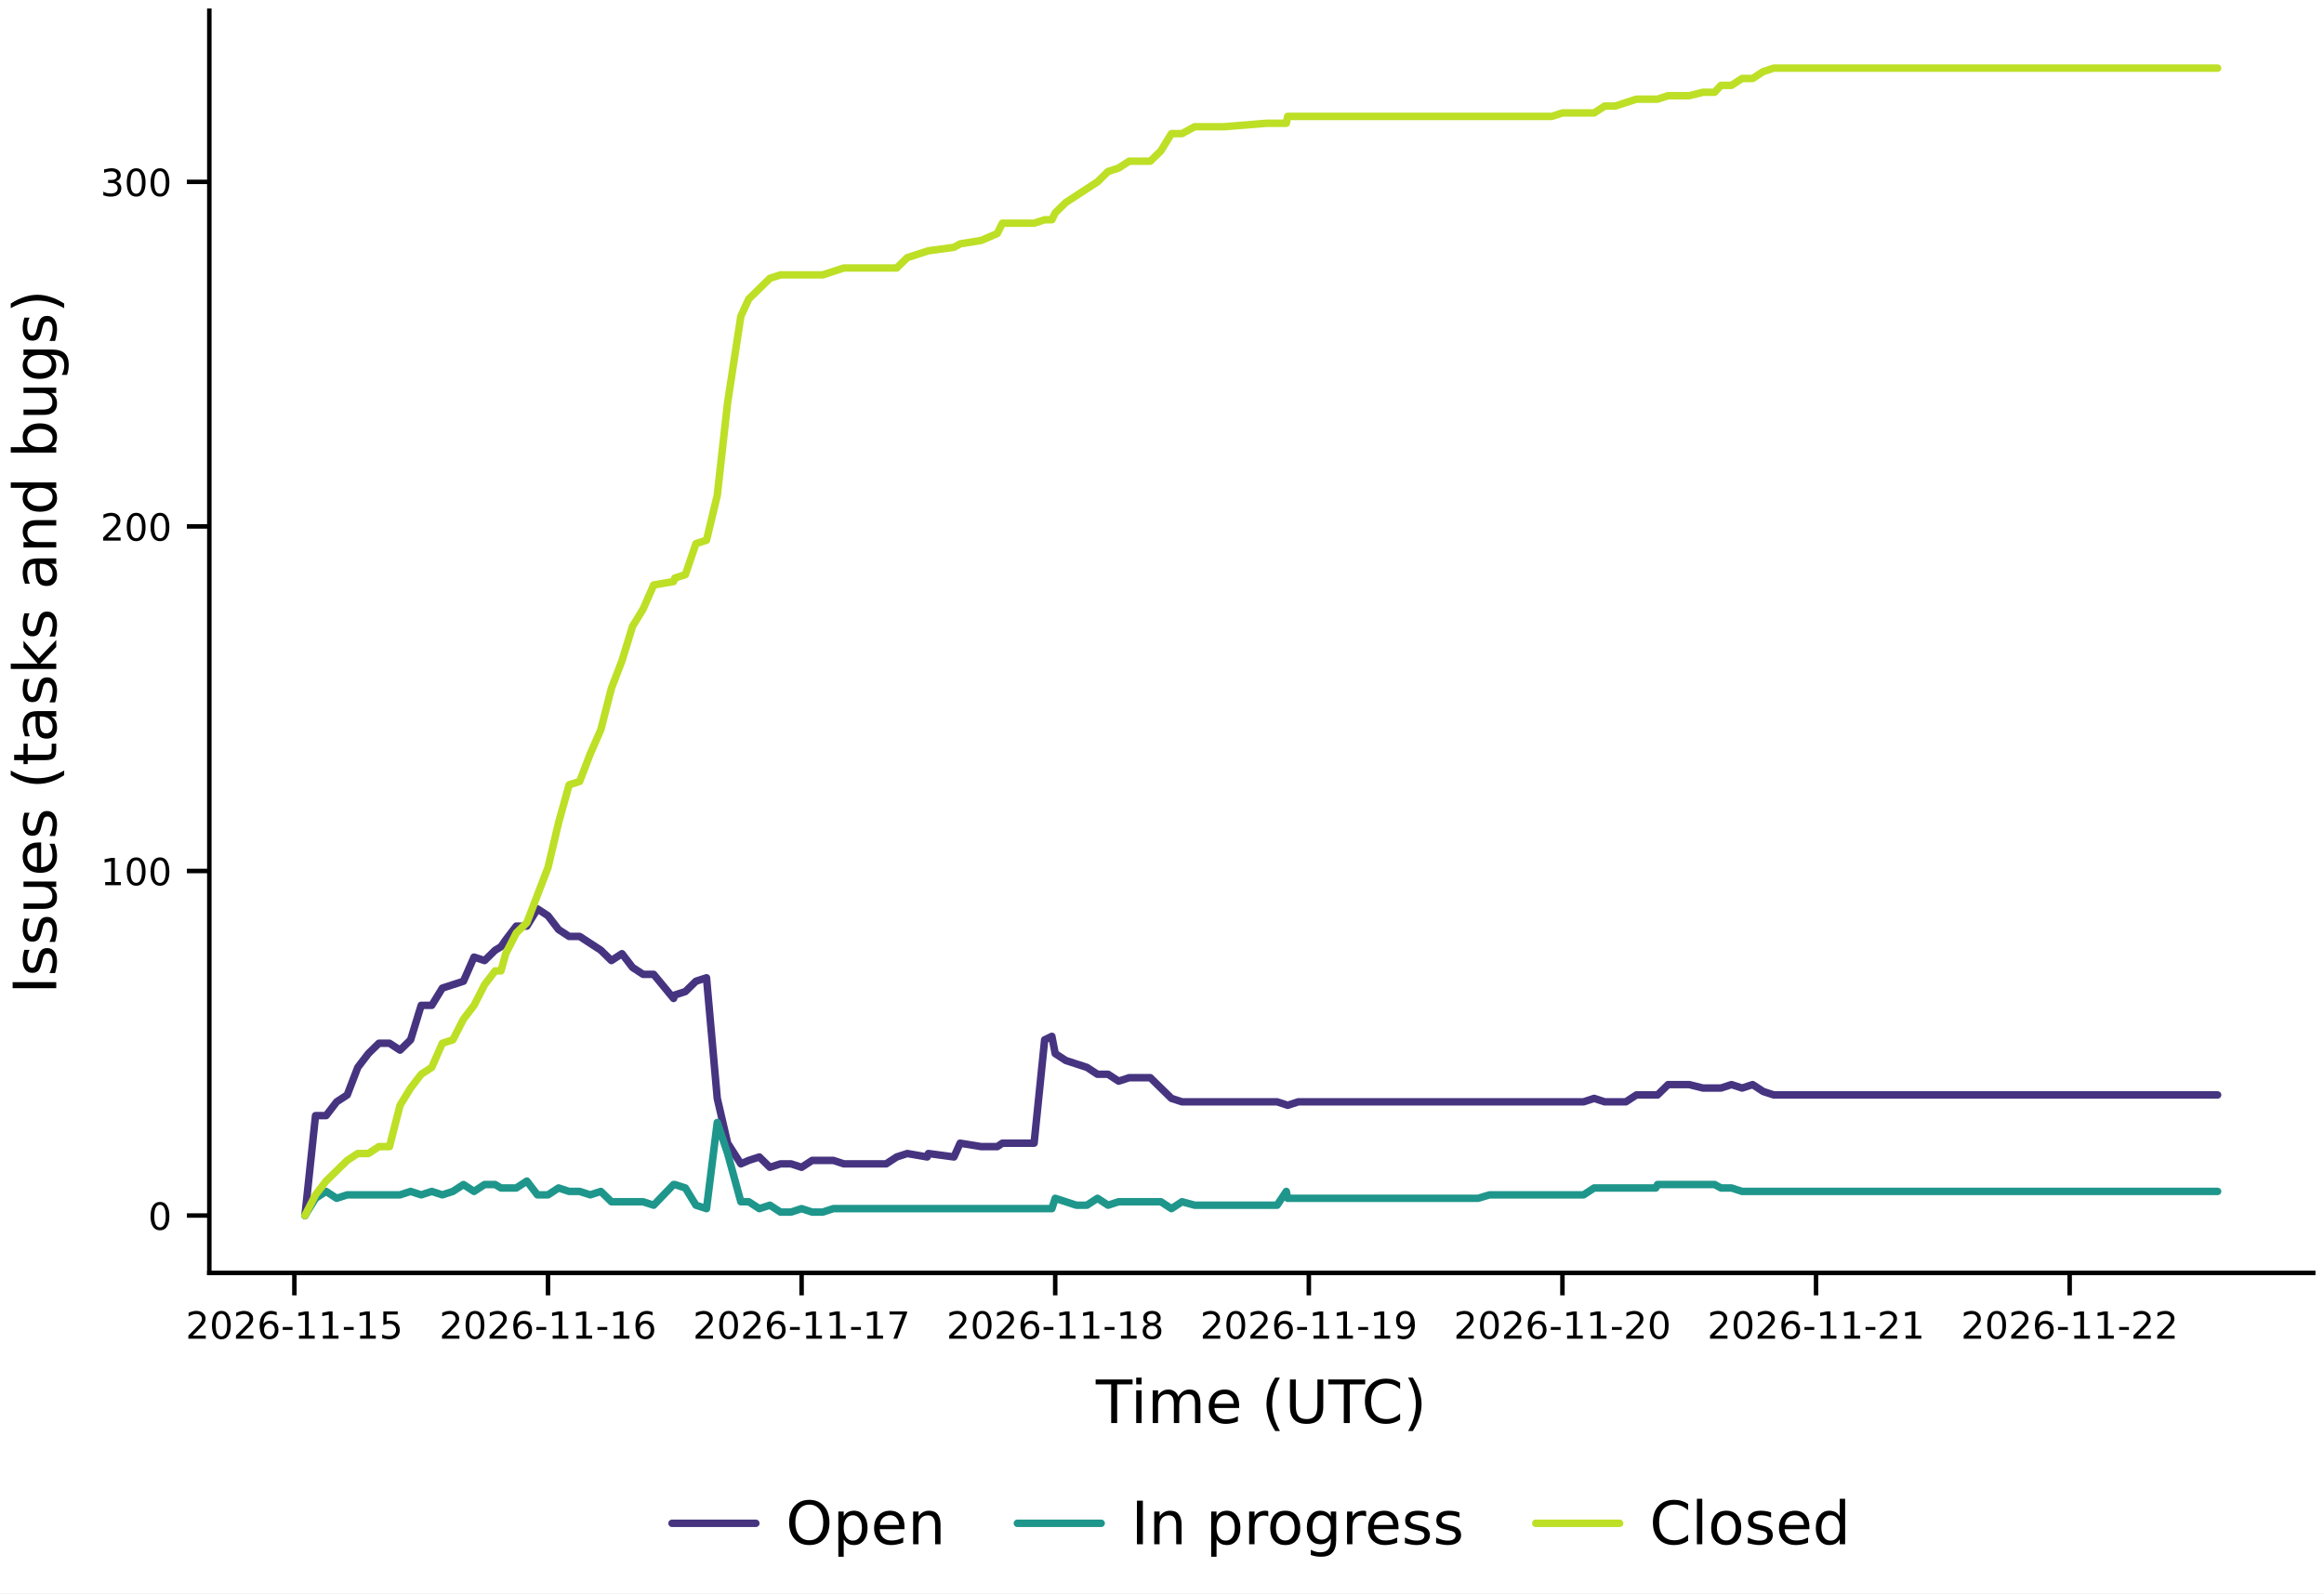
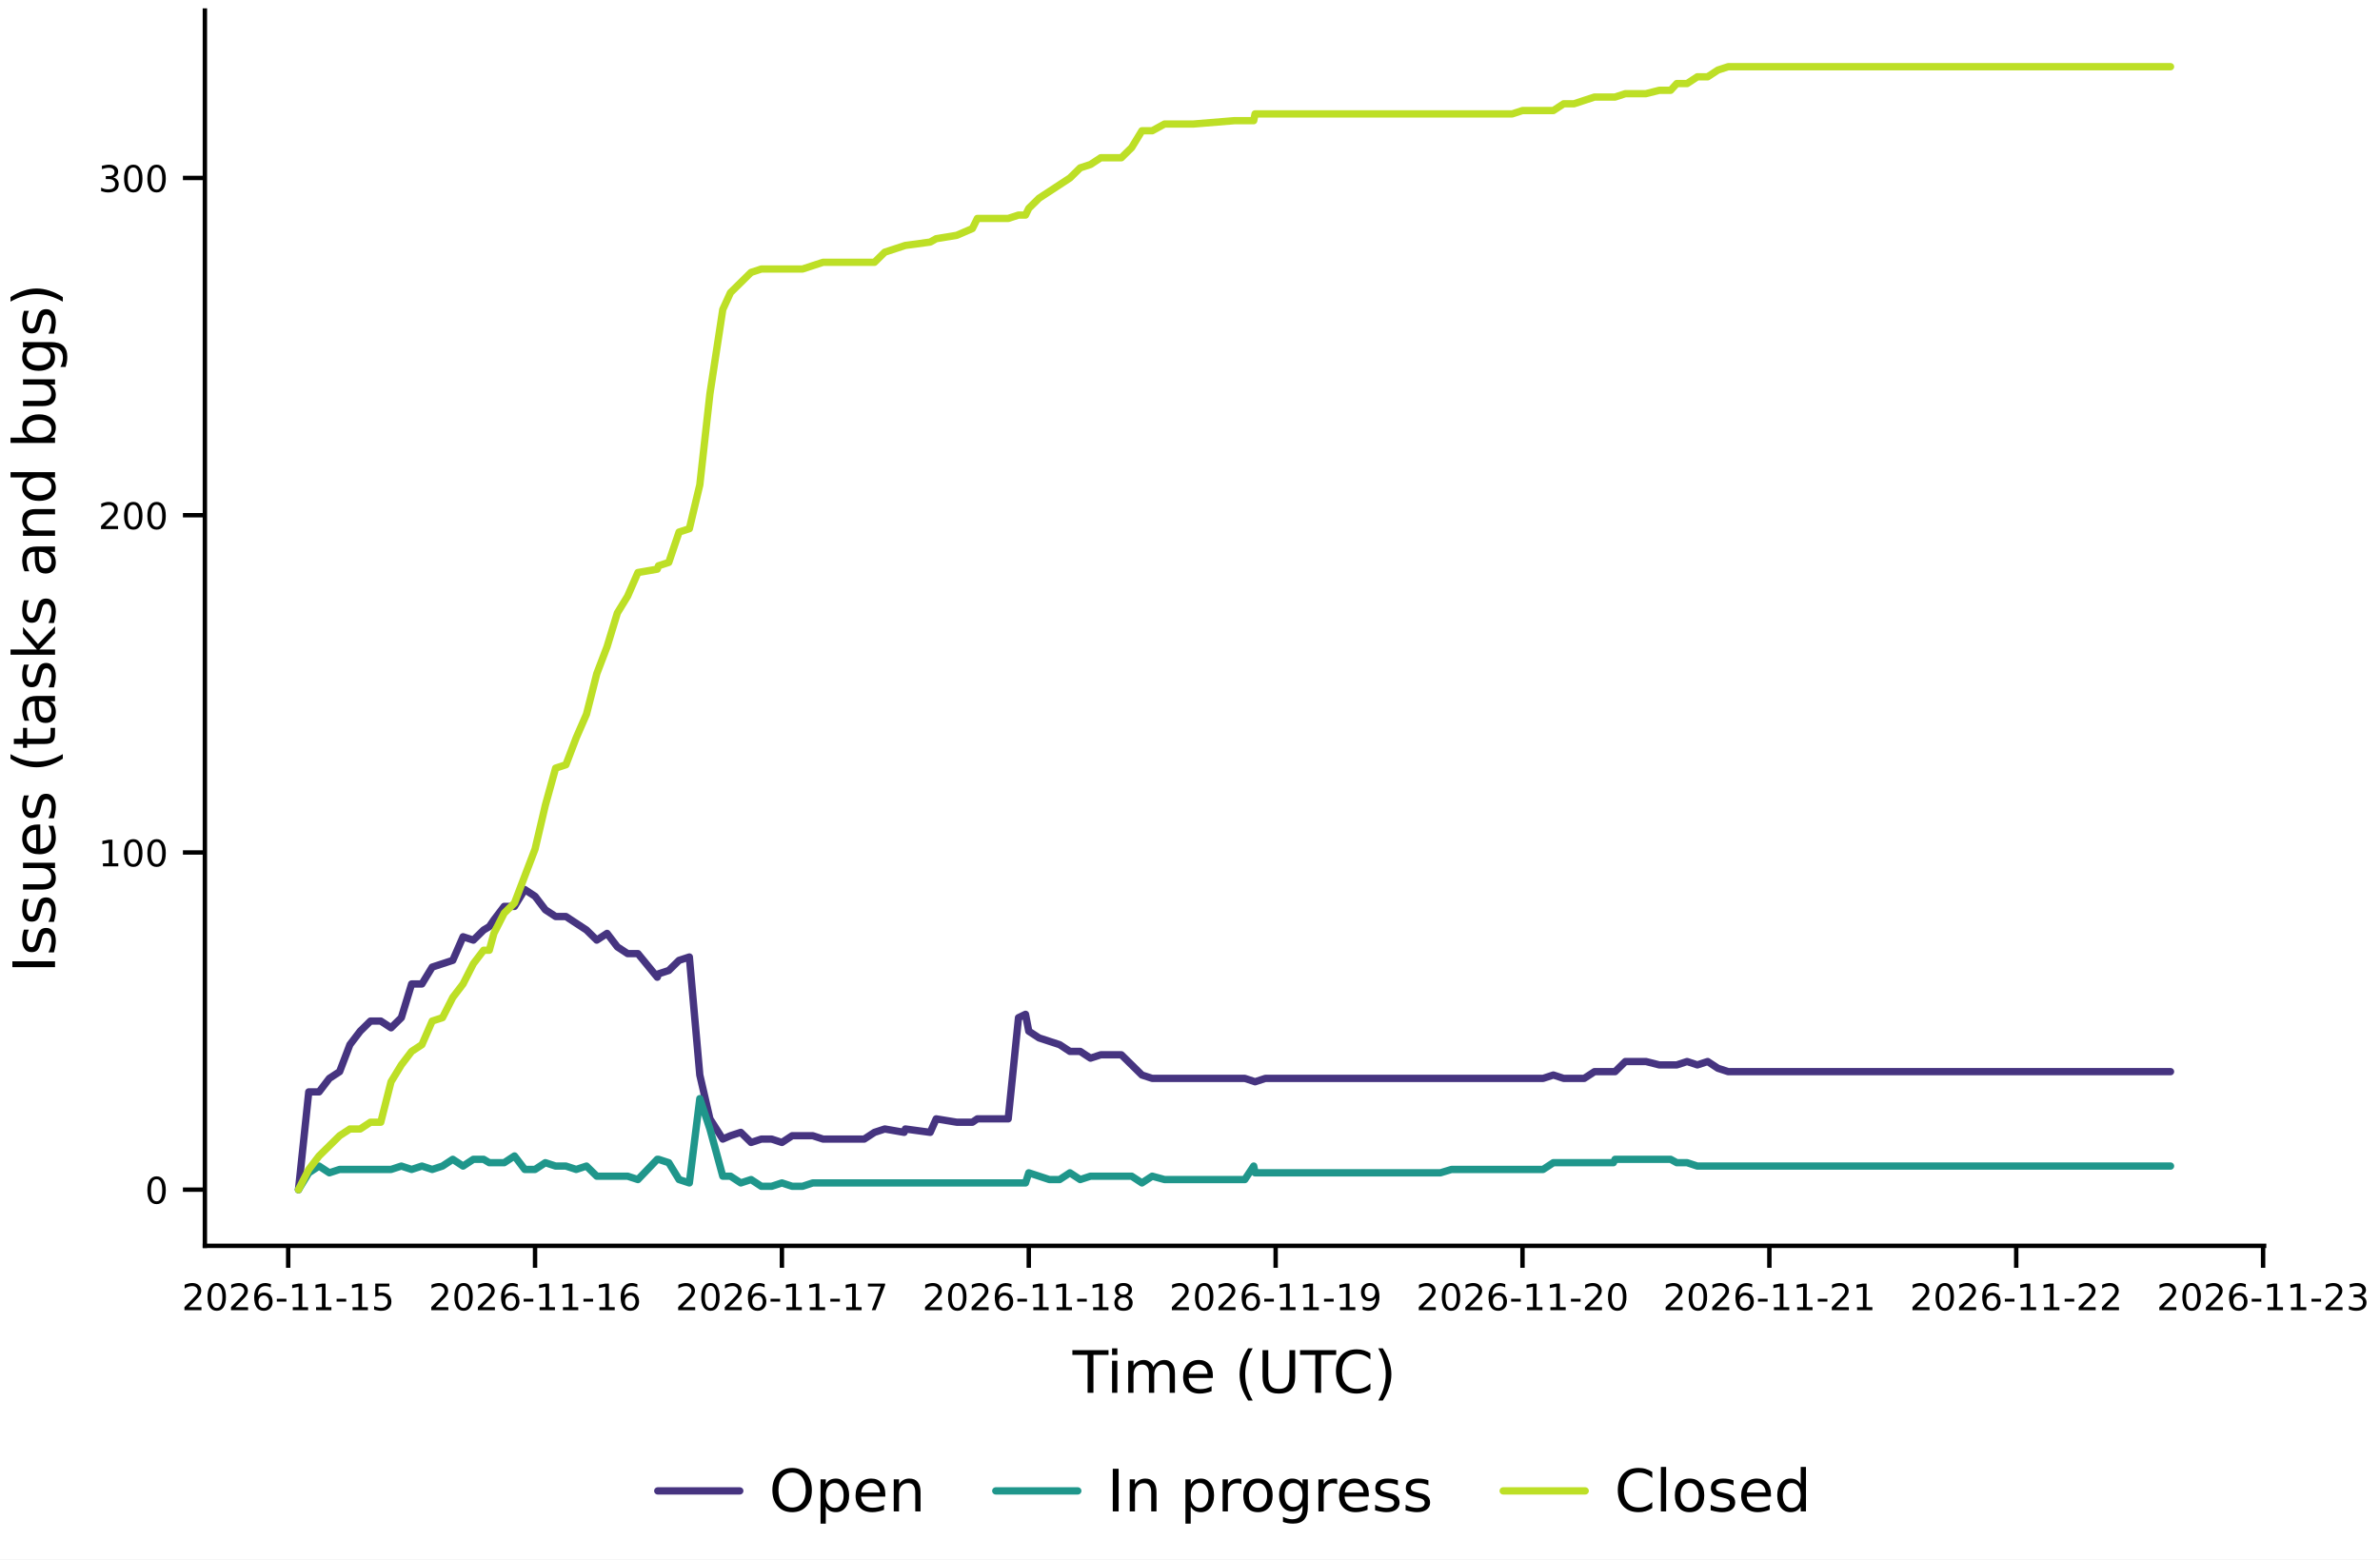
- <svg xmlns="http://www.w3.org/2000/svg" xmlns:xlink="http://www.w3.org/1999/xlink" width="310.696pt" height="213.046pt" viewBox="0 0 310.696 213.046" version="1.1">
+ <svg xmlns="http://www.w3.org/2000/svg" xmlns:xlink="http://www.w3.org/1999/xlink" width="325.084pt" height="213.046pt" viewBox="0 0 325.084 213.046" version="1.1">
  <defs>
    <style type="text/css">*{stroke-linejoin: round; stroke-linecap: butt}</style>
  </defs>
  <g id="figure_1">
    <g id="patch_1">
-       <path d="M -0 213.046  L 310.696 213.046  L 310.696 0  L -0 0  z " style="fill: #ffffff" />
+       <path d="M 0 213.046  L 325.084 213.046  L 325.084 0  L 0 0  z " style="fill: #ffffff" />
    </g>
    <g id="axes_1">
      <g id="patch_2">
        <path d="M 27.984 170.203  L 309.256 170.203  L 309.256 1.44  L 27.984 1.44  z " style="fill: #ffffff" />
      </g>
      <g id="matplotlib.axis_1">
        <g id="xtick_1">
          <g id="line2d_1">
            <defs>
-               <path id="md3ba122ab3" d="M 0 0  L 0 3  " style="stroke: #000000; stroke-width: 0.6" />
+               <path id="m70990b6ab7" d="M 0 0  L 0 3  " style="stroke: #000000; stroke-width: 0.6" />
            </defs>
            <g>
-               <use xlink:href="#md3ba122ab3" x="39.357" y="170.203" style="stroke: #000000; stroke-width: 0.6" />
+               <use xlink:href="#m70990b6ab7" x="39.364" y="170.203" style="stroke: #000000; stroke-width: 0.6" />
            </g>
          </g>
          <g id="text_1">
-             <text style="font-size: 5px; font-family: 'DejaVu Sans', sans-serif; text-anchor: middle" x="39.357" y="179.002" transform="rotate(-0 39.35673 179.0017)">2026-11-15</text>
+             <text style="font-size: 5px; font-family: 'DejaVu Sans', sans-serif; text-anchor: middle" x="39.364" y="179.002" transform="rotate(-0 39.36449 179.0017)">2026-11-15</text>
          </g>
        </g>
        <g id="xtick_2">
          <g id="line2d_2">
            <g>
-               <use xlink:href="#md3ba122ab3" x="73.262" y="170.203" style="stroke: #000000; stroke-width: 0.6" />
+               <use xlink:href="#m70990b6ab7" x="73.083" y="170.203" style="stroke: #000000; stroke-width: 0.6" />
            </g>
          </g>
          <g id="text_2">
-             <text style="font-size: 5px; font-family: 'DejaVu Sans', sans-serif; text-anchor: middle" x="73.262" y="179.002" transform="rotate(-0 73.26187 179.0017)">2026-11-16</text>
+             <text style="font-size: 5px; font-family: 'DejaVu Sans', sans-serif; text-anchor: middle" x="73.083" y="179.002" transform="rotate(-0 73.08334 179.0017)">2026-11-16</text>
          </g>
        </g>
        <g id="xtick_3">
          <g id="line2d_3">
            <g>
-               <use xlink:href="#md3ba122ab3" x="107.167" y="170.203" style="stroke: #000000; stroke-width: 0.6" />
+               <use xlink:href="#m70990b6ab7" x="106.802" y="170.203" style="stroke: #000000; stroke-width: 0.6" />
            </g>
          </g>
          <g id="text_3">
-             <text style="font-size: 5px; font-family: 'DejaVu Sans', sans-serif; text-anchor: middle" x="107.167" y="179.002" transform="rotate(-0 107.167 179.0017)">2026-11-17</text>
+             <text style="font-size: 5px; font-family: 'DejaVu Sans', sans-serif; text-anchor: middle" x="106.802" y="179.002" transform="rotate(-0 106.8022 179.0017)">2026-11-17</text>
          </g>
        </g>
        <g id="xtick_4">
          <g id="line2d_4">
            <g>
-               <use xlink:href="#md3ba122ab3" x="141.072" y="170.203" style="stroke: #000000; stroke-width: 0.6" />
+               <use xlink:href="#m70990b6ab7" x="140.521" y="170.203" style="stroke: #000000; stroke-width: 0.6" />
            </g>
          </g>
          <g id="text_4">
-             <text style="font-size: 5px; font-family: 'DejaVu Sans', sans-serif; text-anchor: middle" x="141.072" y="179.002" transform="rotate(-0 141.0722 179.0017)">2026-11-18</text>
+             <text style="font-size: 5px; font-family: 'DejaVu Sans', sans-serif; text-anchor: middle" x="140.521" y="179.002" transform="rotate(-0 140.5211 179.0017)">2026-11-18</text>
          </g>
        </g>
        <g id="xtick_5">
          <g id="line2d_5">
            <g>
-               <use xlink:href="#md3ba122ab3" x="174.977" y="170.203" style="stroke: #000000; stroke-width: 0.6" />
+               <use xlink:href="#m70990b6ab7" x="174.24" y="170.203" style="stroke: #000000; stroke-width: 0.6" />
            </g>
          </g>
          <g id="text_5">
-             <text style="font-size: 5px; font-family: 'DejaVu Sans', sans-serif; text-anchor: middle" x="174.977" y="179.002" transform="rotate(-0 174.9773 179.0017)">2026-11-19</text>
+             <text style="font-size: 5px; font-family: 'DejaVu Sans', sans-serif; text-anchor: middle" x="174.24" y="179.002" transform="rotate(-0 174.2399 179.0017)">2026-11-19</text>
          </g>
        </g>
        <g id="xtick_6">
          <g id="line2d_6">
            <g>
-               <use xlink:href="#md3ba122ab3" x="208.882" y="170.203" style="stroke: #000000; stroke-width: 0.6" />
+               <use xlink:href="#m70990b6ab7" x="207.959" y="170.203" style="stroke: #000000; stroke-width: 0.6" />
            </g>
          </g>
          <g id="text_6">
-             <text style="font-size: 5px; font-family: 'DejaVu Sans', sans-serif; text-anchor: middle" x="208.882" y="179.002" transform="rotate(-0 208.8825 179.0017)">2026-11-20</text>
+             <text style="font-size: 5px; font-family: 'DejaVu Sans', sans-serif; text-anchor: middle" x="207.959" y="179.002" transform="rotate(-0 207.9588 179.0017)">2026-11-20</text>
          </g>
        </g>
        <g id="xtick_7">
          <g id="line2d_7">
            <g>
-               <use xlink:href="#md3ba122ab3" x="242.788" y="170.203" style="stroke: #000000; stroke-width: 0.6" />
+               <use xlink:href="#m70990b6ab7" x="241.678" y="170.203" style="stroke: #000000; stroke-width: 0.6" />
            </g>
          </g>
          <g id="text_7">
-             <text style="font-size: 5px; font-family: 'DejaVu Sans', sans-serif; text-anchor: middle" x="242.788" y="179.002" transform="rotate(-0 242.7876 179.0017)">2026-11-21</text>
+             <text style="font-size: 5px; font-family: 'DejaVu Sans', sans-serif; text-anchor: middle" x="241.678" y="179.002" transform="rotate(-0 241.6776 179.0017)">2026-11-21</text>
          </g>
        </g>
        <g id="xtick_8">
          <g id="line2d_8">
            <g>
-               <use xlink:href="#md3ba122ab3" x="276.693" y="170.203" style="stroke: #000000; stroke-width: 0.6" />
+               <use xlink:href="#m70990b6ab7" x="275.396" y="170.203" style="stroke: #000000; stroke-width: 0.6" />
            </g>
          </g>
          <g id="text_8">
-             <text style="font-size: 5px; font-family: 'DejaVu Sans', sans-serif; text-anchor: middle" x="276.693" y="179.002" transform="rotate(-0 276.6928 179.0017)">2026-11-22</text>
-           </g>
-         </g>
-         <g id="text_9">
+             <text style="font-size: 5px; font-family: 'DejaVu Sans', sans-serif; text-anchor: middle" x="275.396" y="179.002" transform="rotate(-0 275.3965 179.0017)">2026-11-22</text>
+           </g>
+         </g>
+         <g id="xtick_9">
+           <g id="line2d_9">
+             <g>
+               <use xlink:href="#m70990b6ab7" x="309.115" y="170.203" style="stroke: #000000; stroke-width: 0.6" />
+             </g>
+           </g>
+           <g id="text_9">
+             <text style="font-size: 5px; font-family: 'DejaVu Sans', sans-serif; text-anchor: middle" x="309.115" y="179.002" transform="rotate(-0 309.1153 179.0017)">2026-11-23</text>
+           </g>
+         </g>
+         <g id="text_10">
          <text style="font-size: 8px; font-family: 'DejaVu Sans', sans-serif; text-anchor: middle" x="168.62" y="190.282" transform="rotate(-0 168.6201 190.2816)">Time (UTC)</text>
        </g>
      </g>
      <g id="matplotlib.axis_2">
        <g id="ytick_1">
-           <g id="line2d_9">
+           <g id="line2d_10">
            <defs>
-               <path id="m56b589afca" d="M 0 0  L -3 0  " style="stroke: #000000; stroke-width: 0.6" />
+               <path id="mdb2aa5fe73" d="M 0 0  L -3 0  " style="stroke: #000000; stroke-width: 0.6" />
            </defs>
            <g>
-               <use xlink:href="#m56b589afca" x="27.984" y="162.532" style="stroke: #000000; stroke-width: 0.6" />
-             </g>
-           </g>
-           <g id="text_10">
+               <use xlink:href="#mdb2aa5fe73" x="27.984" y="162.532" style="stroke: #000000; stroke-width: 0.6" />
+             </g>
+           </g>
+           <g id="text_11">
            <text style="font-size: 5px; font-family: 'DejaVu Sans', sans-serif; text-anchor: end" x="22.984" y="164.431" transform="rotate(-0 22.98438 164.4312)">0</text>
          </g>
        </g>
        <g id="ytick_2">
-           <g id="line2d_10">
-             <g>
-               <use xlink:href="#m56b589afca" x="27.984" y="116.46" style="stroke: #000000; stroke-width: 0.6" />
-             </g>
-           </g>
-           <g id="text_11">
+           <g id="line2d_11">
+             <g>
+               <use xlink:href="#mdb2aa5fe73" x="27.984" y="116.46" style="stroke: #000000; stroke-width: 0.6" />
+             </g>
+           </g>
+           <g id="text_12">
            <text style="font-size: 5px; font-family: 'DejaVu Sans', sans-serif; text-anchor: end" x="22.984" y="118.359" transform="rotate(-0 22.98438 118.3589)">100</text>
          </g>
        </g>
        <g id="ytick_3">
-           <g id="line2d_11">
-             <g>
-               <use xlink:href="#m56b589afca" x="27.984" y="70.387" style="stroke: #000000; stroke-width: 0.6" />
-             </g>
-           </g>
-           <g id="text_12">
+           <g id="line2d_12">
+             <g>
+               <use xlink:href="#mdb2aa5fe73" x="27.984" y="70.387" style="stroke: #000000; stroke-width: 0.6" />
+             </g>
+           </g>
+           <g id="text_13">
            <text style="font-size: 5px; font-family: 'DejaVu Sans', sans-serif; text-anchor: end" x="22.984" y="72.287" transform="rotate(-0 22.98438 72.28662)">200</text>
          </g>
        </g>
        <g id="ytick_4">
-           <g id="line2d_12">
-             <g>
-               <use xlink:href="#m56b589afca" x="27.984" y="24.315" style="stroke: #000000; stroke-width: 0.6" />
-             </g>
-           </g>
-           <g id="text_13">
+           <g id="line2d_13">
+             <g>
+               <use xlink:href="#mdb2aa5fe73" x="27.984" y="24.315" style="stroke: #000000; stroke-width: 0.6" />
+             </g>
+           </g>
+           <g id="text_14">
            <text style="font-size: 5px; font-family: 'DejaVu Sans', sans-serif; text-anchor: end" x="22.984" y="26.214" transform="rotate(-0 22.98438 26.21431)">300</text>
          </g>
        </g>
-         <g id="text_14">
+         <g id="text_15">
          <text style="font-size: 8px; font-family: 'DejaVu Sans', sans-serif; text-anchor: middle" x="7.519" y="85.821" transform="rotate(-90 7.51875 85.82143)">Issues (tasks and bugs)</text>
        </g>
      </g>
-       <g id="line2d_13">
-         <path d="M 40.769 162.532  L 42.182 149.171  L 43.595 149.171  L 45.008 147.328  L 46.42 146.407  L 47.833 142.721  L 49.246 140.878  L 50.658 139.496  L 52.071 139.496  L 53.484 140.417  L 54.897 139.035  L 56.309 134.428  L 57.722 134.428  L 59.135 132.124  L 61.96 131.203  L 63.373 127.978  L 64.786 128.438  L 66.198 127.056  L 66.975 126.595  L 67.611 125.674  L 69.024 123.831  L 70.436 123.831  L 71.849 121.527  L 73.262 122.449  L 74.675 124.292  L 76.087 125.213  L 77.5 125.213  L 80.325 127.056  L 81.738 128.438  L 83.151 127.517  L 84.564 129.36  L 85.976 130.281  L 87.389 130.281  L 90.05 133.506  L 90.214 133.046  L 91.627 132.585  L 93.04 131.203  L 94.453 130.742  L 95.889 146.867  L 97.278 152.857  L 99.044 155.621  L 100.103 155.16  L 101.516 154.7  L 102.929 156.082  L 104.342 155.621  L 105.754 155.621  L 107.167 156.082  L 108.58 155.16  L 111.405 155.16  L 112.818 155.621  L 118.469 155.621  L 119.881 154.7  L 121.294 154.239  L 123.955 154.7  L 124.12 154.239  L 127.534 154.7  L 128.358 152.857  L 131.183 153.317  L 133.326 153.317  L 134.009 152.857  L 138.247 152.857  L 139.659 139.035  L 140.625 138.574  L 141.072 140.878  L 142.485 141.799  L 145.31 142.721  L 146.723 143.642  L 148.136 143.642  L 149.548 144.564  L 150.961 144.103  L 153.787 144.103  L 156.612 146.867  L 158.025 147.328  L 170.739 147.328  L 172.152 147.789  L 173.565 147.328  L 211.708 147.328  L 213.121 146.867  L 214.533 147.328  L 217.359 147.328  L 218.771 146.407  L 221.597 146.407  L 223.01 145.024  L 225.835 145.024  L 227.672 145.485  L 230.073 145.485  L 231.486 145.024  L 232.899 145.485  L 234.311 145.024  L 235.724 145.946  L 237.137 146.407  L 296.471 146.407  L 296.471 146.407  " clip-path="url(#p314052ba7c)" style="fill: none; stroke: #463480; stroke-linecap: round" />
-       </g>
      <g id="line2d_14">
-         <path d="M 40.769 162.532  L 42.182 160.228  L 43.595 159.307  L 45.008 160.228  L 46.42 159.767  L 53.484 159.767  L 54.897 159.307  L 56.309 159.767  L 57.722 159.307  L 59.135 159.767  L 60.547 159.307  L 61.96 158.385  L 63.373 159.307  L 64.786 158.385  L 66.198 158.385  L 66.975 158.846  L 69.024 158.846  L 70.436 157.925  L 71.849 159.767  L 73.262 159.767  L 74.675 158.846  L 76.087 159.307  L 77.5 159.307  L 78.913 159.767  L 80.325 159.307  L 81.738 160.689  L 85.976 160.689  L 87.389 161.15  L 90.05 158.385  L 90.214 158.385  L 91.627 158.846  L 93.04 161.15  L 94.453 161.61  L 95.889 150.092  L 97.278 154.239  L 99.044 160.689  L 100.103 160.689  L 101.516 161.61  L 102.929 161.15  L 104.342 162.071  L 105.754 162.071  L 107.167 161.61  L 108.58 162.071  L 109.992 162.071  L 111.405 161.61  L 140.625 161.61  L 141.072 160.228  L 143.898 161.15  L 145.31 161.15  L 146.723 160.228  L 148.136 161.15  L 149.548 160.689  L 155.199 160.689  L 156.612 161.61  L 158.025 160.689  L 159.72 161.15  L 170.739 161.15  L 171.964 159.307  L 172.152 160.228  L 197.604 160.228  L 199.135 159.767  L 211.708 159.767  L 213.121 158.846  L 221.361 158.846  L 221.597 158.385  L 229.226 158.385  L 230.073 158.846  L 231.486 158.846  L 232.899 159.307  L 296.471 159.307  L 296.471 159.307  " clip-path="url(#p314052ba7c)" style="fill: none; stroke: #1f968b; stroke-linecap: round" />
+         <path d="M 40.769 162.532  L 42.174 149.171  L 43.579 149.171  L 44.984 147.328  L 46.389 146.407  L 47.794 142.721  L 49.199 140.878  L 50.604 139.496  L 52.009 139.496  L 53.414 140.417  L 54.819 139.035  L 56.224 134.428  L 57.629 134.428  L 59.034 132.124  L 61.844 131.203  L 63.249 127.978  L 64.654 128.438  L 66.059 127.056  L 66.831 126.595  L 67.464 125.674  L 68.868 123.831  L 70.273 123.831  L 71.678 121.527  L 73.083 122.449  L 74.488 124.292  L 75.893 125.213  L 77.298 125.213  L 80.108 127.056  L 81.513 128.438  L 82.918 127.517  L 84.323 129.36  L 85.728 130.281  L 87.133 130.281  L 89.779 133.506  L 89.943 133.046  L 91.348 132.585  L 92.753 131.203  L 94.158 130.742  L 95.586 146.867  L 96.968 152.857  L 98.724 155.621  L 99.777 155.16  L 101.182 154.7  L 102.587 156.082  L 103.992 155.621  L 105.397 155.621  L 106.802 156.082  L 108.207 155.16  L 111.017 155.16  L 112.422 155.621  L 118.042 155.621  L 119.447 154.7  L 120.852 154.239  L 123.498 154.7  L 123.662 154.239  L 127.057 154.7  L 127.876 152.857  L 130.686 153.317  L 132.817 153.317  L 133.496 152.857  L 137.711 152.857  L 139.116 139.035  L 140.076 138.574  L 140.521 140.878  L 141.926 141.799  L 144.736 142.721  L 146.141 143.642  L 147.546 143.642  L 148.951 144.564  L 150.356 144.103  L 153.166 144.103  L 155.976 146.867  L 157.38 147.328  L 170.025 147.328  L 171.43 147.789  L 172.835 147.328  L 210.769 147.328  L 212.174 146.867  L 213.579 147.328  L 216.388 147.328  L 217.793 146.407  L 220.603 146.407  L 222.008 145.024  L 224.818 145.024  L 226.645 145.485  L 229.033 145.485  L 230.438 145.024  L 231.843 145.485  L 233.248 145.024  L 234.653 145.946  L 236.058 146.407  L 296.471 146.407  L 296.471 146.407  " clip-path="url(#p44008967a7)" style="fill: none; stroke: #463480; stroke-linecap: round" />
      </g>
      <g id="line2d_15">
-         <path d="M 40.769 162.532  L 42.182 159.767  L 43.595 157.925  L 46.42 155.16  L 47.833 154.239  L 49.246 154.239  L 50.658 153.317  L 52.071 153.317  L 53.484 147.789  L 54.897 145.485  L 56.309 143.642  L 57.722 142.721  L 59.135 139.496  L 60.547 139.035  L 61.96 136.271  L 63.373 134.428  L 64.786 131.663  L 66.198 129.82  L 66.975 129.82  L 67.611 127.517  L 69.024 124.753  L 70.436 123.37  L 73.262 115.999  L 74.675 110.009  L 76.087 104.941  L 77.5 104.481  L 78.913 100.795  L 80.325 97.57  L 81.738 92.041  L 83.151 88.355  L 84.564 83.748  L 85.976 81.445  L 87.389 78.22  L 90.05 77.759  L 90.214 77.298  L 91.627 76.837  L 93.04 72.691  L 94.453 72.23  L 95.889 66.241  L 97.278 53.801  L 99.044 42.283  L 100.103 39.979  L 102.929 37.215  L 104.342 36.754  L 109.992 36.754  L 112.818 35.833  L 119.881 35.833  L 121.294 34.451  L 124.12 33.529  L 127.534 33.069  L 128.358 32.608  L 131.183 32.147  L 133.326 31.226  L 134.009 29.844  L 138.247 29.844  L 139.659 29.383  L 140.625 29.383  L 141.072 28.461  L 142.485 27.079  L 146.723 24.315  L 148.136 22.933  L 149.548 22.472  L 150.961 21.551  L 153.787 21.551  L 155.199 20.168  L 156.612 17.865  L 158.025 17.865  L 159.72 16.943  L 163.676 16.943  L 169.326 16.483  L 171.964 16.483  L 172.152 15.561  L 207.47 15.561  L 208.882 15.1  L 213.121 15.1  L 214.533 14.179  L 215.946 14.179  L 218.771 13.258  L 221.597 13.258  L 223.01 12.797  L 225.835 12.797  L 227.672 12.336  L 229.226 12.336  L 230.073 11.415  L 231.486 11.415  L 232.899 10.493  L 234.311 10.493  L 235.724 9.572  L 237.137 9.111  L 296.471 9.111  L 296.471 9.111  " clip-path="url(#p314052ba7c)" style="fill: none; stroke: #bddf26; stroke-linecap: round" />
+         <path d="M 40.769 162.532  L 42.174 160.228  L 43.579 159.307  L 44.984 160.228  L 46.389 159.767  L 53.414 159.767  L 54.819 159.307  L 56.224 159.767  L 57.629 159.307  L 59.034 159.767  L 60.439 159.307  L 61.844 158.385  L 63.249 159.307  L 64.654 158.385  L 66.059 158.385  L 66.831 158.846  L 68.868 158.846  L 70.273 157.925  L 71.678 159.767  L 73.083 159.767  L 74.488 158.846  L 75.893 159.307  L 77.298 159.307  L 78.703 159.767  L 80.108 159.307  L 81.513 160.689  L 85.728 160.689  L 87.133 161.15  L 89.779 158.385  L 89.943 158.385  L 91.348 158.846  L 92.753 161.15  L 94.158 161.61  L 95.586 150.092  L 96.968 154.239  L 98.724 160.689  L 99.777 160.689  L 101.182 161.61  L 102.587 161.15  L 103.992 162.071  L 105.397 162.071  L 106.802 161.61  L 108.207 162.071  L 109.612 162.071  L 111.017 161.61  L 140.076 161.61  L 140.521 160.228  L 143.331 161.15  L 144.736 161.15  L 146.141 160.228  L 147.546 161.15  L 148.951 160.689  L 154.571 160.689  L 155.976 161.61  L 157.38 160.689  L 159.066 161.15  L 170.025 161.15  L 171.243 159.307  L 171.43 160.228  L 196.743 160.228  L 198.265 159.767  L 210.769 159.767  L 212.174 158.846  L 220.369 158.846  L 220.603 158.385  L 228.19 158.385  L 229.033 158.846  L 230.438 158.846  L 231.843 159.307  L 296.471 159.307  L 296.471 159.307  " clip-path="url(#p44008967a7)" style="fill: none; stroke: #1f968b; stroke-linecap: round" />
+       </g>
+       <g id="line2d_16">
+         <path d="M 40.769 162.532  L 42.174 159.767  L 43.579 157.925  L 46.389 155.16  L 47.794 154.239  L 49.199 154.239  L 50.604 153.317  L 52.009 153.317  L 53.414 147.789  L 54.819 145.485  L 56.224 143.642  L 57.629 142.721  L 59.034 139.496  L 60.439 139.035  L 61.844 136.271  L 63.249 134.428  L 64.654 131.663  L 66.059 129.82  L 66.831 129.82  L 67.464 127.517  L 68.868 124.753  L 70.273 123.37  L 73.083 115.999  L 74.488 110.009  L 75.893 104.941  L 77.298 104.481  L 78.703 100.795  L 80.108 97.57  L 81.513 92.041  L 82.918 88.355  L 84.323 83.748  L 85.728 81.445  L 87.133 78.22  L 89.779 77.759  L 89.943 77.298  L 91.348 76.837  L 92.753 72.691  L 94.158 72.23  L 95.586 66.241  L 96.968 53.801  L 98.724 42.283  L 99.777 39.979  L 102.587 37.215  L 103.992 36.754  L 109.612 36.754  L 112.422 35.833  L 119.447 35.833  L 120.852 34.451  L 123.662 33.529  L 127.057 33.069  L 127.876 32.608  L 130.686 32.147  L 132.817 31.226  L 133.496 29.844  L 137.711 29.844  L 139.116 29.383  L 140.076 29.383  L 140.521 28.461  L 141.926 27.079  L 146.141 24.315  L 147.546 22.933  L 148.951 22.472  L 150.356 21.551  L 153.166 21.551  L 154.571 20.168  L 155.976 17.865  L 157.38 17.865  L 159.066 16.943  L 163 16.943  L 168.62 16.483  L 171.243 16.483  L 171.43 15.561  L 206.554 15.561  L 207.959 15.1  L 212.174 15.1  L 213.579 14.179  L 214.984 14.179  L 217.793 13.258  L 220.603 13.258  L 222.008 12.797  L 224.818 12.797  L 226.645 12.336  L 228.19 12.336  L 229.033 11.415  L 230.438 11.415  L 231.843 10.493  L 233.248 10.493  L 234.653 9.572  L 236.058 9.111  L 296.471 9.111  L 296.471 9.111  " clip-path="url(#p44008967a7)" style="fill: none; stroke: #bddf26; stroke-linecap: round" />
      </g>
      <g id="patch_3">
        <path d="M 27.984 170.203  L 27.984 1.44  " style="fill: none; stroke: #000000; stroke-width: 0.6; stroke-linejoin: miter; stroke-linecap: square" />
      </g>
      <g id="patch_4">
        <path d="M 27.984 170.203  L 309.256 170.203  " style="fill: none; stroke: #000000; stroke-width: 0.6; stroke-linejoin: miter; stroke-linecap: square" />
      </g>
      <g id="legend_1">
-         <g id="line2d_16">
+         <g id="line2d_17">
          <path d="M 89.846 203.684  L 95.446 203.684  L 101.046 203.684  " style="fill: none; stroke: #463480; stroke-linecap: round" />
        </g>
-         <g id="text_15">
+         <g id="text_16">
          <text style="font-size: 8px; font-family: 'DejaVu Sans', sans-serif; text-anchor: start" x="105.046" y="206.484" transform="rotate(-0 105.0457 206.4837)">Open</text>
        </g>
-         <g id="line2d_17">
+         <g id="line2d_18">
          <path d="M 136.014 203.684  L 141.614 203.684  L 147.214 203.684  " style="fill: none; stroke: #1f968b; stroke-linecap: round" />
        </g>
-         <g id="text_16">
+         <g id="text_17">
          <text style="font-size: 8px; font-family: 'DejaVu Sans', sans-serif; text-anchor: start" x="151.214" y="206.484" transform="rotate(-0 151.2145 206.4837)">In progress</text>
        </g>
-         <g id="line2d_18">
+         <g id="line2d_19">
          <path d="M 205.322 203.684  L 210.922 203.684  L 216.522 203.684  " style="fill: none; stroke: #bddf26; stroke-linecap: round" />
        </g>
-         <g id="text_17">
+         <g id="text_18">
          <text style="font-size: 8px; font-family: 'DejaVu Sans', sans-serif; text-anchor: start" x="220.522" y="206.484" transform="rotate(-0 220.522 206.4837)">Closed</text>
        </g>
      </g>
    </g>
  </g>
  <defs>
-     <clipPath id="p314052ba7c">
+     <clipPath id="p44008967a7">
      <rect x="27.984" y="1.44" width="281.271" height="168.763" />
    </clipPath>
  </defs>
</svg>
